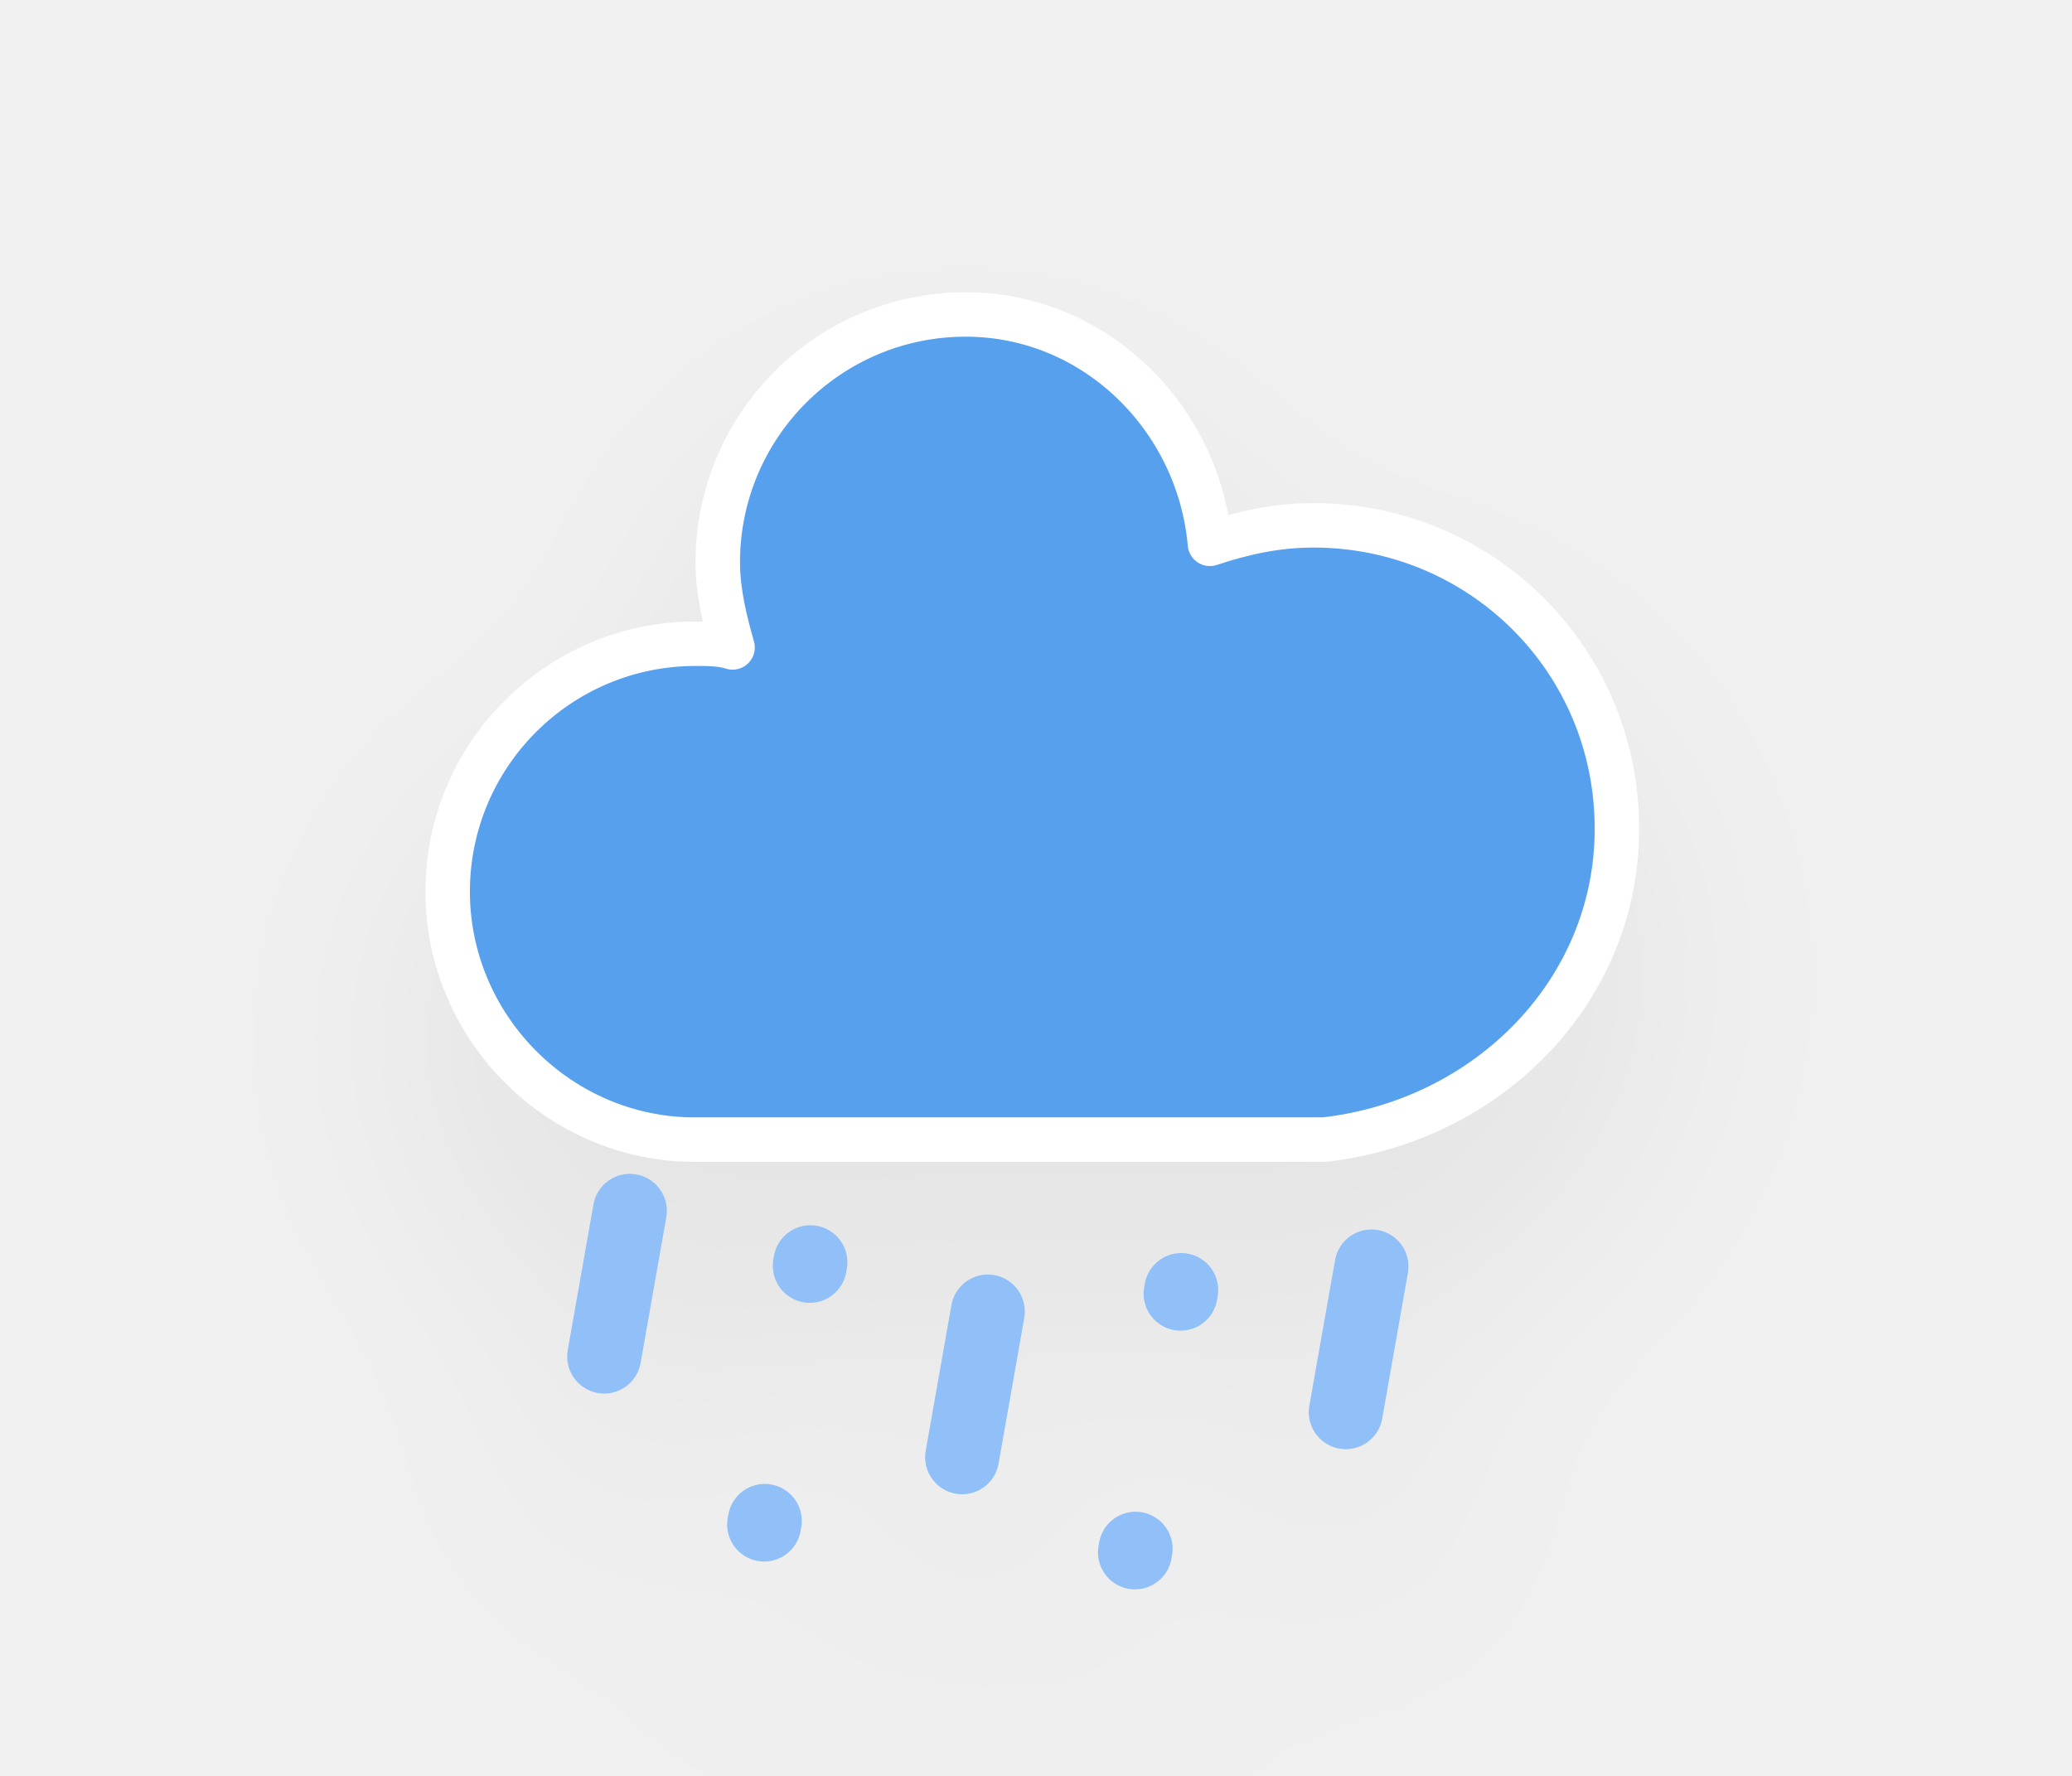
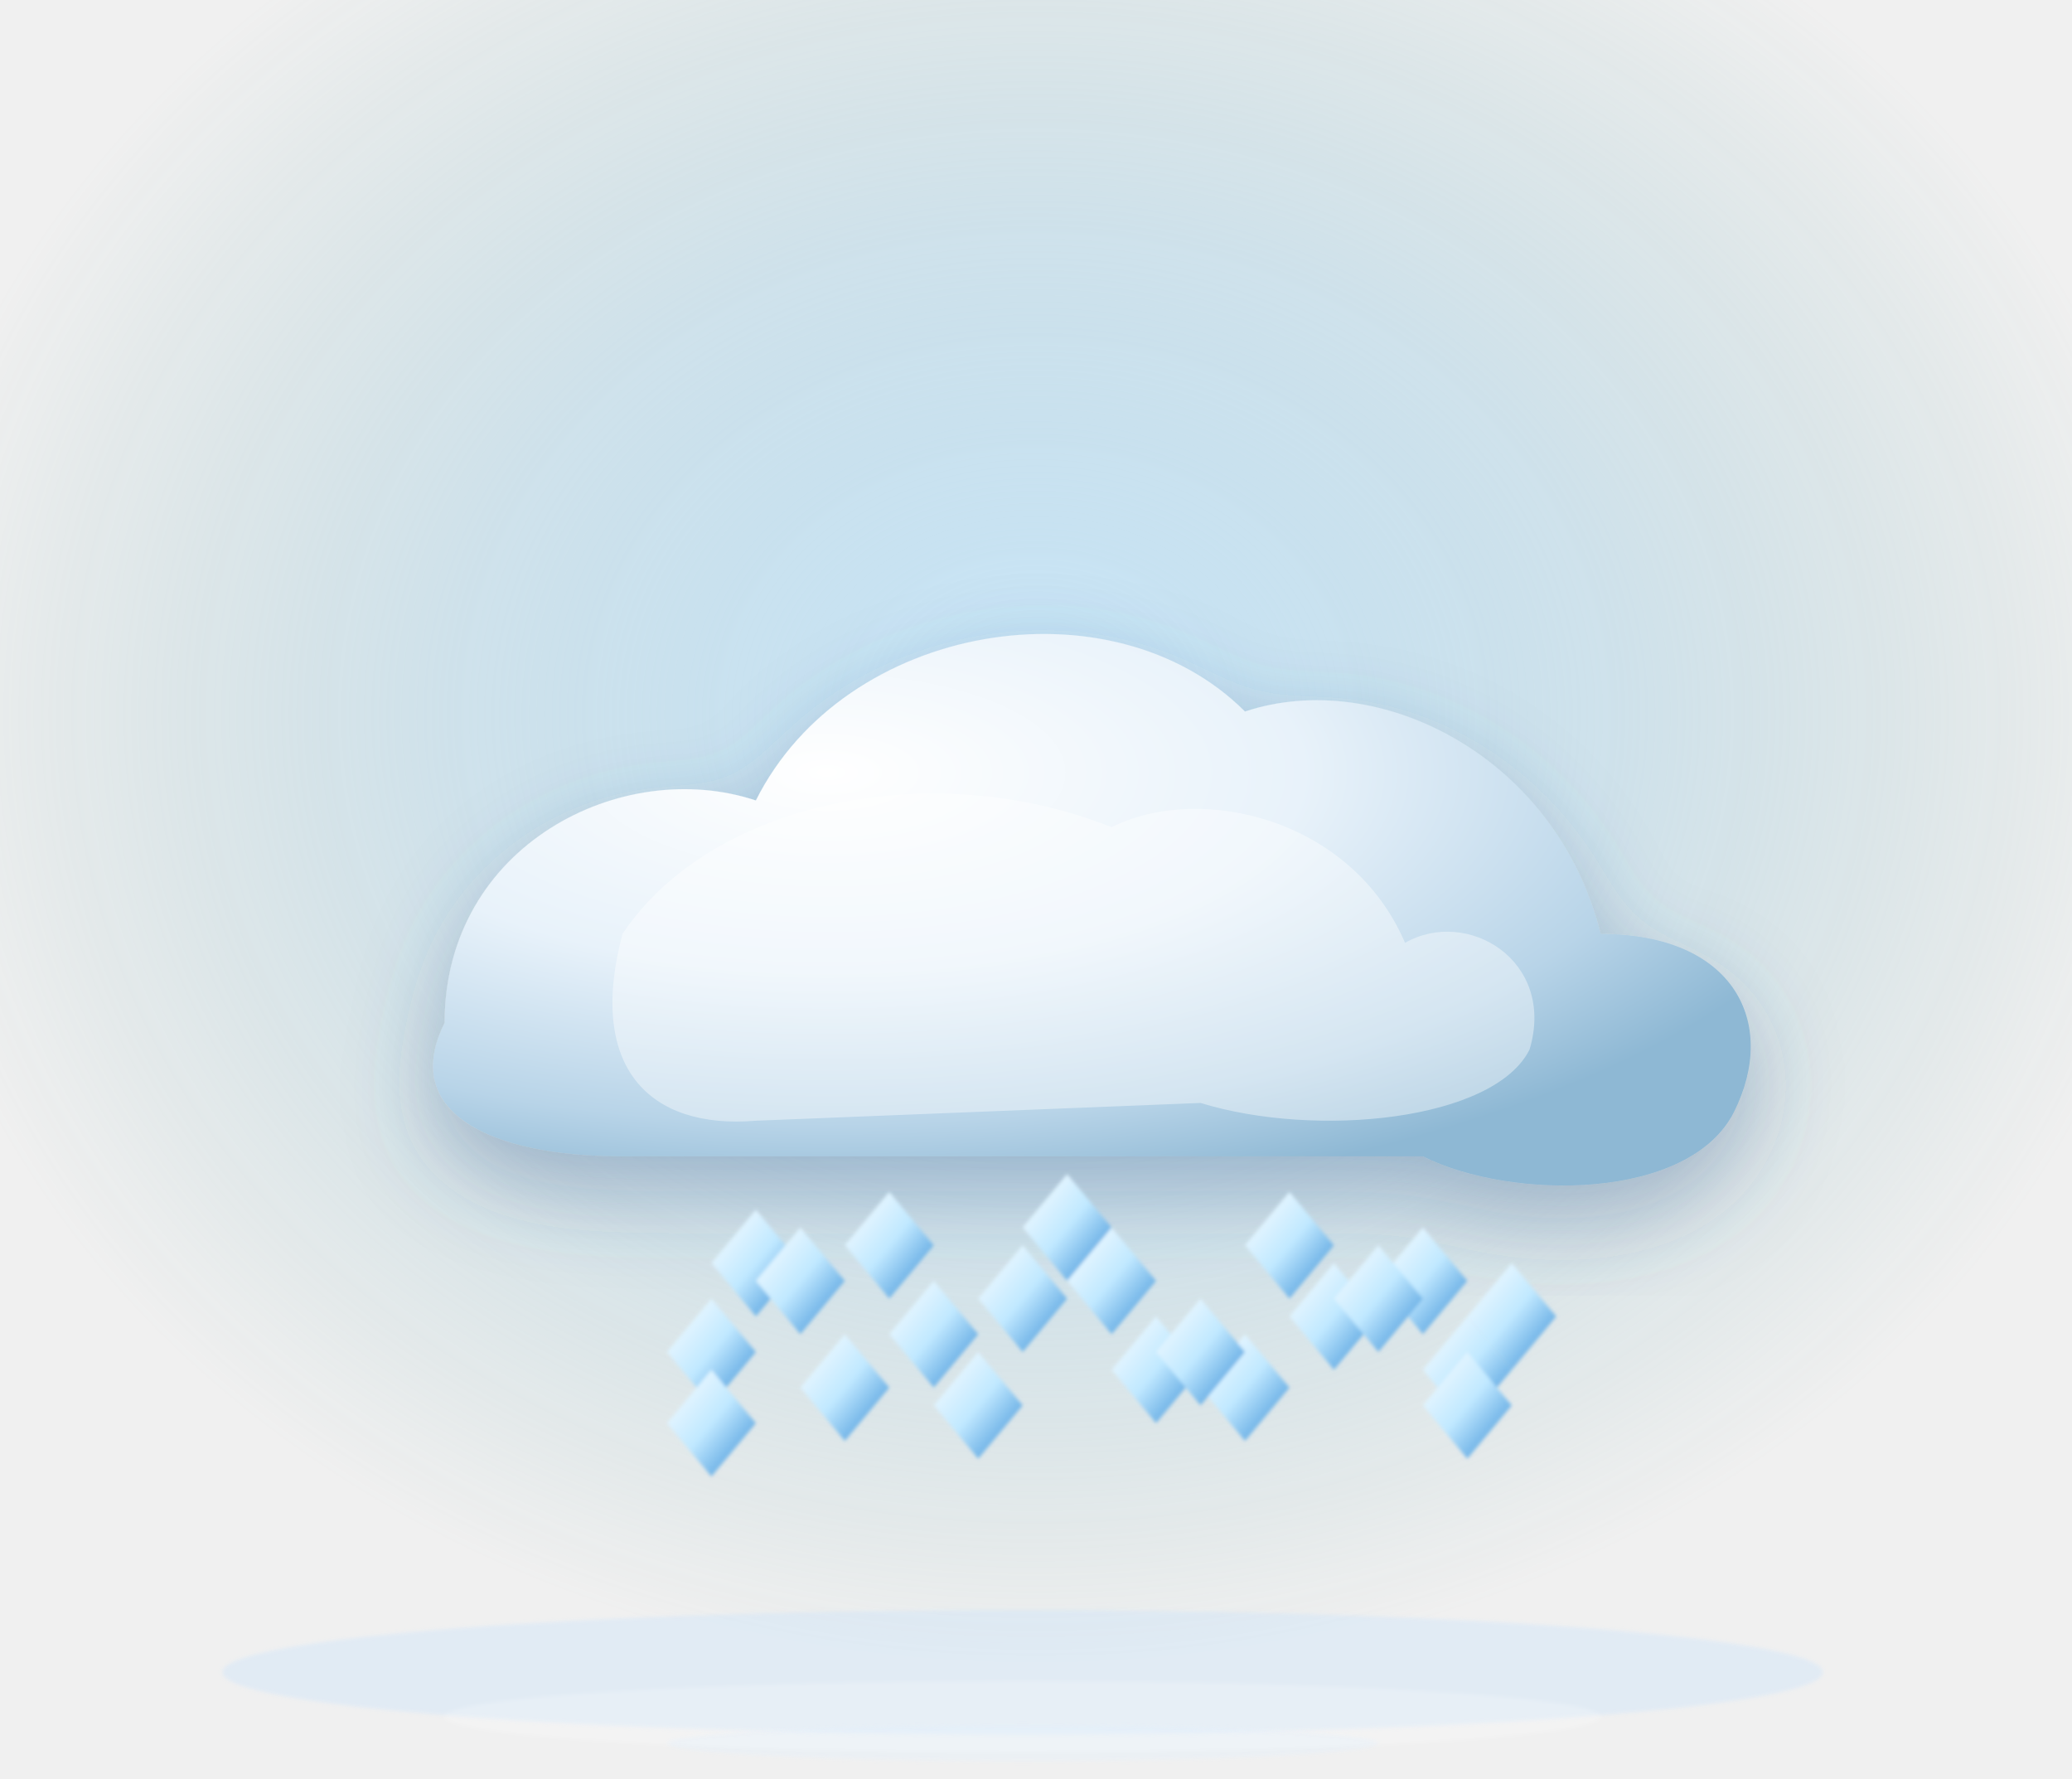
- <svg xmlns="http://www.w3.org/2000/svg" width="56" height="48" version="1.1">
+ <svg xmlns="http://www.w3.org/2000/svg" width="233" height="200" viewBox="0 0 233 200">
  <defs>
-     <filter id="blur" x="-.247" y="-.228" width="1.494" height="1.576">
-       <feGaussianBlur in="SourceAlpha" stdDeviation="3" />
-       <feOffset dx="0" dy="4" result="offsetblur" />
-       <feComponentTransfer>
-         <feFuncA slope="0.05" type="linear" />
-       </feComponentTransfer>
-       <feMerge>
-         <feMergeNode />
-         <feMergeNode in="SourceGraphic" />
-       </feMerge>
+     <radialGradient id="bgGlow" cx="50%" cy="40%" r="55%">
+       <stop offset="0%" stop-color="#B0E0FF" stop-opacity="0.6" />
+       <stop offset="50%" stop-color="#80C0E0" stop-opacity="0.3" />
+       <stop offset="100%" stop-color="#5F9EA0" stop-opacity="0" />
+     </radialGradient>
+     <radialGradient id="cloudGrad" cx="30%" cy="25%" r="80%">
+       <stop offset="0%" stop-color="#FFFFFF" />
+       <stop offset="45%" stop-color="#E8F2FA" />
+       <stop offset="80%" stop-color="#B8D4E8" />
+       <stop offset="100%" stop-color="#8EB8D4" />
+     </radialGradient>
+     <linearGradient id="iceDiamond" x1="0" y1="0" x2="1" y2="1">
+       <stop offset="0%" stop-color="#FFFFFF" />
+       <stop offset="50%" stop-color="#C0E8FF" />
+       <stop offset="100%" stop-color="#2984D1" />
+     </linearGradient>
+     <filter id="cloudShadow" x="-20%" y="-20%" width="140%" height="140%">
+       <feDropShadow dx="0" dy="4" stdDeviation="5" flood-color="#3A5C8C" flood-opacity="0.35" />
    </filter>
-     <style type="text/css">
-       
-       /*
- ** RAIN
- */
-       @keyframes am-weather-rain {
-         0% {
-           stroke-dashoffset: 0;
-         }
+     <filter id="iceGlow" x="-50%" y="-50%" width="200%" height="200%">
+       <feGaussianBlur stdDeviation="0.2" />
+     </filter>
+   </defs>
+   <style>
+     .bgLayer {
+       animation: bgPulse 6s ease-in-out infinite;
+     }
+     .cloudMove {
+       animation: cloudFloat 5s ease-in-out infinite;
+     }
+     /* Trzy rodzaje animacji – różne kierunki przesunięcia */
+     .iceLeft {
+       animation: fallIceLeft 2.2s linear infinite;
+     }
+     .iceStraight {
+       animation: fallIceStraight 2.0s linear infinite;
+     }
+     .iceRight {
+       animation: fallIceRight 2.4s linear infinite;
+     }
+     /* Opóźnienia dla poszczególnych kropli (mocny deszcz = małe odstępy) */
+     .d1 { animation-delay: 0s; }
+     .d2 { animation-delay: 0.1s; }
+     .d3 { animation-delay: 0.2s; }
+     .d4 { animation-delay: 0.3s; }
+     .d5 { animation-delay: 0.4s; }
+     .d6 { animation-delay: 0.5s; }
+     .d7 { animation-delay: 0.6s; }
+     .d8 { animation-delay: 0.7s; }
+     .d9 { animation-delay: 0.8s; }
+     .d10 { animation-delay: 0.9s; }
+     .d11 { animation-delay: 1.0s; }
+     .d12 { animation-delay: 1.1s; }
+     .d13 { animation-delay: 1.2s; }
+     .d14 { animation-delay: 1.3s; }
+     .d15 { animation-delay: 1.4s; }
+     .d16 { animation-delay: 1.5s; }
+     .d17 { animation-delay: 1.6s; }
+     .d18 { animation-delay: 1.7s; }
+     .d19 { animation-delay: 1.8s; }
+     .d20 { animation-delay: 1.9s; }

-         100% {
-           stroke-dashoffset: -100;
-         }
-       }
+     @keyframes fallIceLeft {
+       0% { transform: translate(0px, -25px); opacity: 0; }
+       20% { opacity: 1; }
+       80% { opacity: 0.9; }
+       100% { transform: translate(-12px, 55px); opacity: 0; }
+     }
+     @keyframes fallIceStraight {
+       0% { transform: translate(0px, -20px); opacity: 0; }
+       20% { opacity: 1; }
+       80% { opacity: 0.9; }
+       100% { transform: translate(0px, 50px); opacity: 0; }
+     }
+     @keyframes fallIceRight {
+       0% { transform: translate(0px, -30px); opacity: 0; }
+       20% { opacity: 1; }
+       80% { opacity: 0.9; }
+       100% { transform: translate(12px, 60px); opacity: 0; }
+     }

-       .am-weather-rain-1 {
-         -webkit-animation-name: am-weather-rain;
-         -moz-animation-name: am-weather-rain;
-         -ms-animation-name: am-weather-rain;
-         animation-name: am-weather-rain;
-         -webkit-animation-duration: 8s;
-         -moz-animation-duration: 8s;
-         -ms-animation-duration: 8s;
-         animation-duration: 8s;
-         -webkit-animation-timing-function: linear;
-         -moz-animation-timing-function: linear;
-         -ms-animation-timing-function: linear;
-         animation-timing-function: linear;
-         -webkit-animation-iteration-count: infinite;
-         -moz-animation-iteration-count: infinite;
-         -ms-animation-iteration-count: infinite;
-         animation-iteration-count: infinite;
-       }
- 
-       .am-weather-rain-2 {
-         -webkit-animation-name: am-weather-rain;
-         -moz-animation-name: am-weather-rain;
-         -ms-animation-name: am-weather-rain;
-         animation-name: am-weather-rain;
-         -webkit-animation-delay: 0.25s;
-         -moz-animation-delay: 0.25s;
-         -ms-animation-delay: 0.25s;
-         animation-delay: 0.25s;
-         -webkit-animation-duration: 8s;
-         -moz-animation-duration: 8s;
-         -ms-animation-duration: 8s;
-         animation-duration: 8s;
-         -webkit-animation-timing-function: linear;
-         -moz-animation-timing-function: linear;
-         -ms-animation-timing-function: linear;
-         animation-timing-function: linear;
-         -webkit-animation-iteration-count: infinite;
-         -moz-animation-iteration-count: infinite;
-         -ms-animation-iteration-count: infinite;
-         animation-iteration-count: infinite;
-       }
- 
-       /*
- ** CLOUDS
- */
-       @keyframes am-weather-cloud-3 {
-         0% {
-           -webkit-transform: translate(0px, 0px);
-           -moz-transform: translate(0px, 0px);
-           -ms-transform: translate(0px, 0px);
-           transform: translate(0px, 0px);
-         }
- 
-         50% {
-           -webkit-transform: translate(2px, 0px);
-           -moz-transform: translate(2px, 0px);
-           -ms-transform: translate(2px, 0px);
-           transform: translate(2px, 0px);
-         }
- 
-         100% {
-           -webkit-transform: translate(0px, 0px);
-           -moz-transform: translate(0px, 0px);
-           -ms-transform: translate(0px, 0px);
-           transform: translate(0px, 0px);
-         }
-       }
- 
-       .am-weather-cloud-3 {
-         -webkit-animation-name: am-weather-cloud-3;
-         -moz-animation-name: am-weather-cloud-3;
-         animation-name: am-weather-cloud-3;
-         -webkit-animation-duration: 3s;
-         -moz-animation-duration: 3s;
-         animation-duration: 3s;
-         -webkit-animation-timing-function: linear;
-         -moz-animation-timing-function: linear;
-         animation-timing-function: linear;
-         -webkit-animation-iteration-count: infinite;
-         -moz-animation-iteration-count: infinite;
-         animation-iteration-count: infinite;
-       }
-       
-     </style>
-   </defs>
-   <g transform="translate(16,-2)" filter="url(#blur)">
-     <g class="am-weather-cloud-3" style="-moz-animation-duration:3s;-moz-animation-iteration-count:infinite;-moz-animation-name:am-weather-cloud-3;-moz-animation-timing-function:linear;-webkit-animation-duration:3s;-webkit-animation-iteration-count:infinite;-webkit-animation-name:am-weather-cloud-3;-webkit-animation-timing-function:linear">
-       <path transform="translate(-20,-11)" d="m47.7 35.4c0-4.6-3.7-8.2-8.2-8.2-1 0-1.9 0.2-2.8 0.5-0.3-3.4-3.1-6.2-6.6-6.2-3.7 0-6.7 3-6.7 6.7 0 0.8 0.2 1.6 0.4 2.3-0.3-0.1-0.7-0.1-1-0.1-3.7 0-6.7 3-6.7 6.7 0 3.6 2.9 6.6 6.5 6.7h17.2c4.4-0.5 7.9-4 7.9-8.4z" fill="#57a0ee" stroke="#fff" stroke-linejoin="round" stroke-width="1.2" />
-     </g>
-     <g class="am-weather-sleet-2" transform="translate(-20,-10) rotate(10,-247.39,200.17)" fill="none" stroke="#91c0f8" stroke-linecap="round">
-       <line class="am-weather-rain-1" transform="translate(-5,1)" y2="8" stroke-dasharray="0.1, 7" stroke-width="2" style="-moz-animation-duration:8s;-moz-animation-iteration-count:infinite;-moz-animation-name:am-weather-rain;-moz-animation-timing-function:linear;-ms-animation-duration:8s;-ms-animation-iteration-count:infinite;-ms-animation-name:am-weather-rain;-ms-animation-timing-function:linear;-webkit-animation-duration:8s;-webkit-animation-iteration-count:infinite;-webkit-animation-name:am-weather-rain;-webkit-animation-timing-function:linear" />
-       <line class="am-weather-rain-1" transform="translate(5)" y2="8" stroke-dasharray="0.1, 7" stroke-width="2" style="-moz-animation-duration:8s;-moz-animation-iteration-count:infinite;-moz-animation-name:am-weather-rain;-moz-animation-timing-function:linear;-ms-animation-duration:8s;-ms-animation-iteration-count:infinite;-ms-animation-name:am-weather-rain;-ms-animation-timing-function:linear;-webkit-animation-duration:8s;-webkit-animation-iteration-count:infinite;-webkit-animation-name:am-weather-rain;-webkit-animation-timing-function:linear" />
-     </g>
-     <g class="am-weather-rain-3" transform="translate(-20,-10) rotate(10,-245.89,217.31)" fill="none" stroke="#91c0f8" stroke-dasharray="4, 7" stroke-linecap="round" stroke-width="2">
-       <line class="am-weather-rain-1" transform="translate(-13,1)" y2="8" style="-moz-animation-duration:8s;-moz-animation-iteration-count:infinite;-moz-animation-name:am-weather-rain;-moz-animation-timing-function:linear;-ms-animation-duration:8s;-ms-animation-iteration-count:infinite;-ms-animation-name:am-weather-rain;-ms-animation-timing-function:linear;-webkit-animation-duration:8s;-webkit-animation-iteration-count:infinite;-webkit-animation-name:am-weather-rain;-webkit-animation-timing-function:linear" />
-       <line class="am-weather-rain-1" transform="translate(-3,2)" y2="8" style="-moz-animation-duration:8s;-moz-animation-iteration-count:infinite;-moz-animation-name:am-weather-rain;-moz-animation-timing-function:linear;-ms-animation-duration:8s;-ms-animation-iteration-count:infinite;-ms-animation-name:am-weather-rain;-ms-animation-timing-function:linear;-webkit-animation-duration:8s;-webkit-animation-iteration-count:infinite;-webkit-animation-name:am-weather-rain;-webkit-animation-timing-function:linear" />
-       <line class="am-weather-rain-2" transform="translate(7,-1)" y2="8" style="-moz-animation-delay:0.25s;-moz-animation-duration:8s;-moz-animation-iteration-count:infinite;-moz-animation-name:am-weather-rain;-moz-animation-timing-function:linear;-ms-animation-delay:0.25s;-ms-animation-duration:8s;-ms-animation-iteration-count:infinite;-ms-animation-name:am-weather-rain;-ms-animation-timing-function:linear;-webkit-animation-delay:0.25s;-webkit-animation-duration:8s;-webkit-animation-iteration-count:infinite;-webkit-animation-name:am-weather-rain;-webkit-animation-timing-function:linear" />
-     </g>
+     @keyframes bgPulse {
+       0%,100% { opacity: 0.85; }
+       50% { opacity: 1; }
+     }
+     @keyframes cloudFloat {
+       0%,100% { transform: translateX(0) translateY(0); }
+       50% { transform: translateX(-3px) translateY(-2px); }
+     }
+   </style>
+   <rect width="233" height="200" fill="url(#bgGlow)" class="bgLayer" />
+   <g class="cloudMove" filter="url(#cloudShadow)">
+     <path d="M 50,115               C 50,95 70,85 85,90               C 95,70 125,65 140,80               C 155,75 175,85 180,105               C 195,105 200,115 195,125               C 190,135 170,135 160,130               L 70,130               C 55,130 45,125 50,115 Z" fill="url(#cloudGrad)" />
+     <path d="M 70,105 C 80,90 105,85 125,93 C 135,88 152,92 158,106 C 165,102 175,108 172,118 C 168,126 148,128 135,124 L 85,126 C 73,127 66,120 70,105 Z" fill="#FFFFFF" opacity="0.4" />
  </g>
+   <g filter="url(#iceGlow)">
+     <polygon points="85,136 90,142 85,148 80,142" fill="url(#iceDiamond)" class="iceLeft d1" />
+     <polygon points="115,140 120,146 115,152 110,146" fill="url(#iceDiamond)" class="iceLeft d6" />
+     <polygon points="145,134 150,140 145,146 140,140" fill="url(#iceDiamond)" class="iceLeft d11" />
+     <polygon points="170,142 175,148 170,154 165,148" fill="url(#iceDiamond)" class="iceLeft d16" />
+     <polygon points="95,150 100,156 95,162 90,156" fill="url(#iceDiamond)" class="iceLeft d4" />
+     <polygon points="130,148 135,154 130,160 125,154" fill="url(#iceDiamond)" class="iceLeft d9" />
+     <polygon points="160,138 165,144 160,150 155,144" fill="url(#iceDiamond)" class="iceLeft d14" />
+     <polygon points="100,134 105,140 100,146 95,140" fill="url(#iceDiamond)" class="iceStraight d2" />
+     <polygon points="125,138 130,144 125,150 120,144" fill="url(#iceDiamond)" class="iceStraight d7" />
+     <polygon points="150,142 155,148 150,154 145,148" fill="url(#iceDiamond)" class="iceStraight d12" />
+     <polygon points="80,146 85,152 80,158 75,152" fill="url(#iceDiamond)" class="iceStraight d17" />
+     <polygon points="110,152 115,158 110,164 105,158" fill="url(#iceDiamond)" class="iceStraight d5" />
+     <polygon points="140,150 145,156 140,162 135,156" fill="url(#iceDiamond)" class="iceStraight d10" />
+     <polygon points="165,148 170,154 165,160 160,154" fill="url(#iceDiamond)" class="iceStraight d15" />
+     <polygon points="90,138 95,144 90,150 85,144" fill="url(#iceDiamond)" class="iceRight d3" />
+     <polygon points="120,132 125,138 120,144 115,138" fill="url(#iceDiamond)" class="iceRight d8" />
+     <polygon points="155,140 160,146 155,152 150,146" fill="url(#iceDiamond)" class="iceRight d13" />
+     <polygon points="105,144 110,150 105,156 100,150" fill="url(#iceDiamond)" class="iceRight d18" />
+     <polygon points="135,146 140,152 135,158 130,152" fill="url(#iceDiamond)" class="iceRight d5" />
+     <polygon points="165,152 170,158 165,164 160,158" fill="url(#iceDiamond)" class="iceRight d20" />
+     <polygon points="80,154 85,160 80,166 75,160" fill="url(#iceDiamond)" class="iceRight d19" />
+   </g>
+   <ellipse cx="115" cy="188" rx="90" ry="7" fill="#C0E0FF" opacity="0.3" filter="url(#iceGlow)" />
+   <ellipse cx="115" cy="193" rx="65" ry="4" fill="#FFFFFF" opacity="0.2" filter="url(#iceGlow)" />
+   <ellipse cx="115" cy="196" rx="40" ry="2" fill="#E0F0FF" opacity="0.3" filter="url(#iceGlow)" />
</svg>
